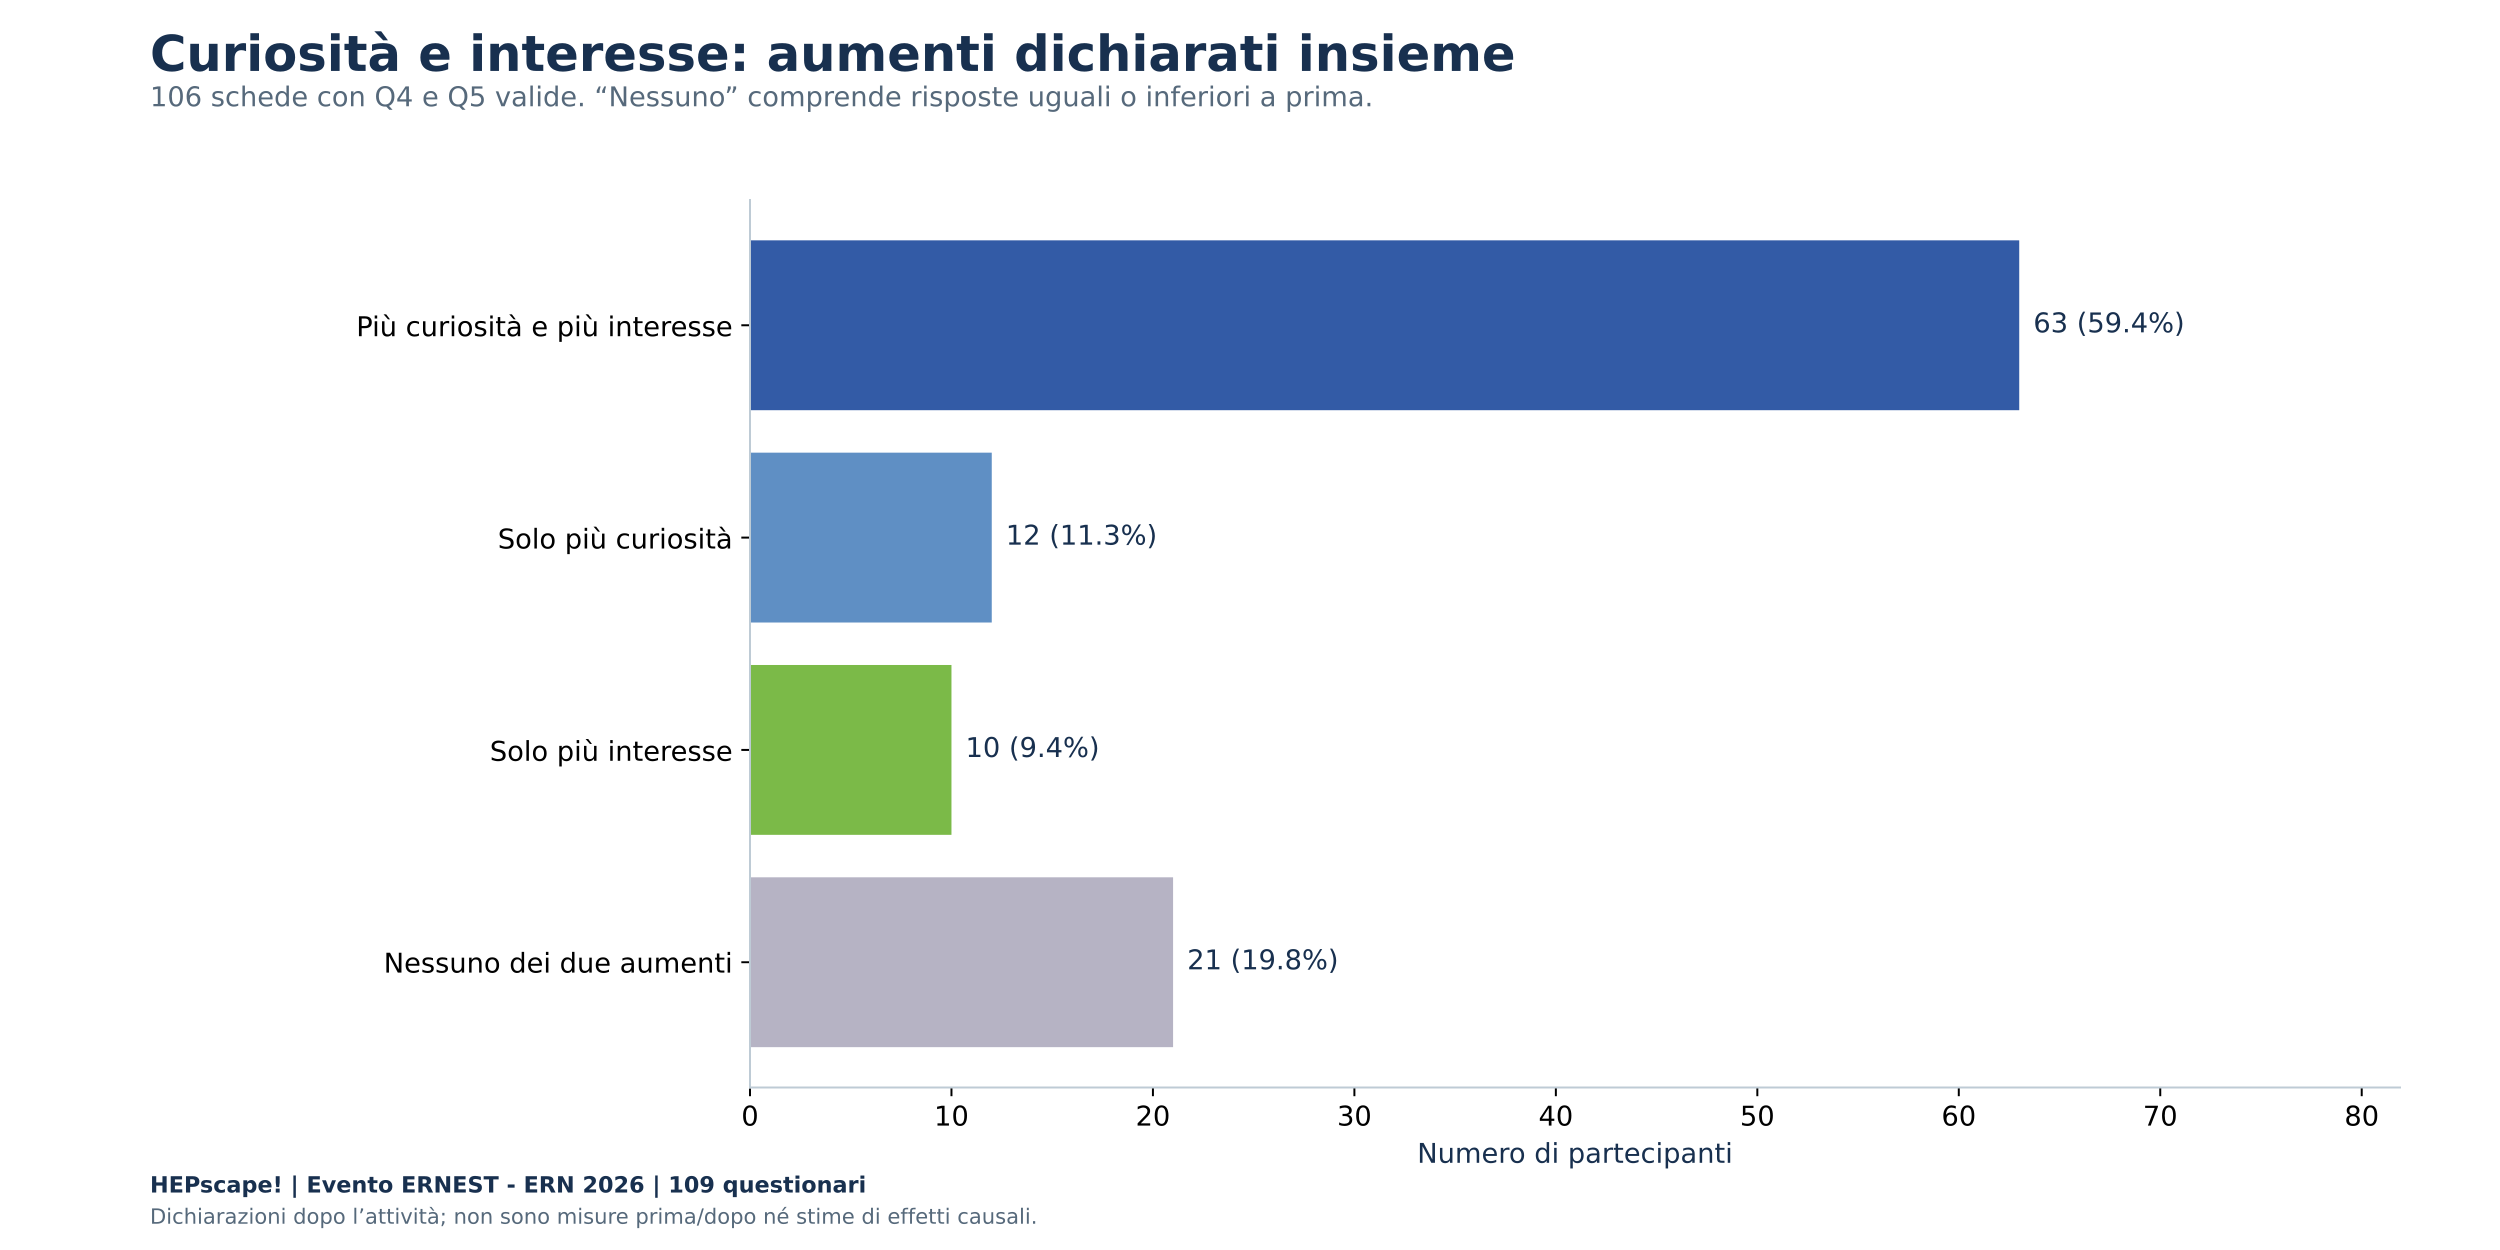
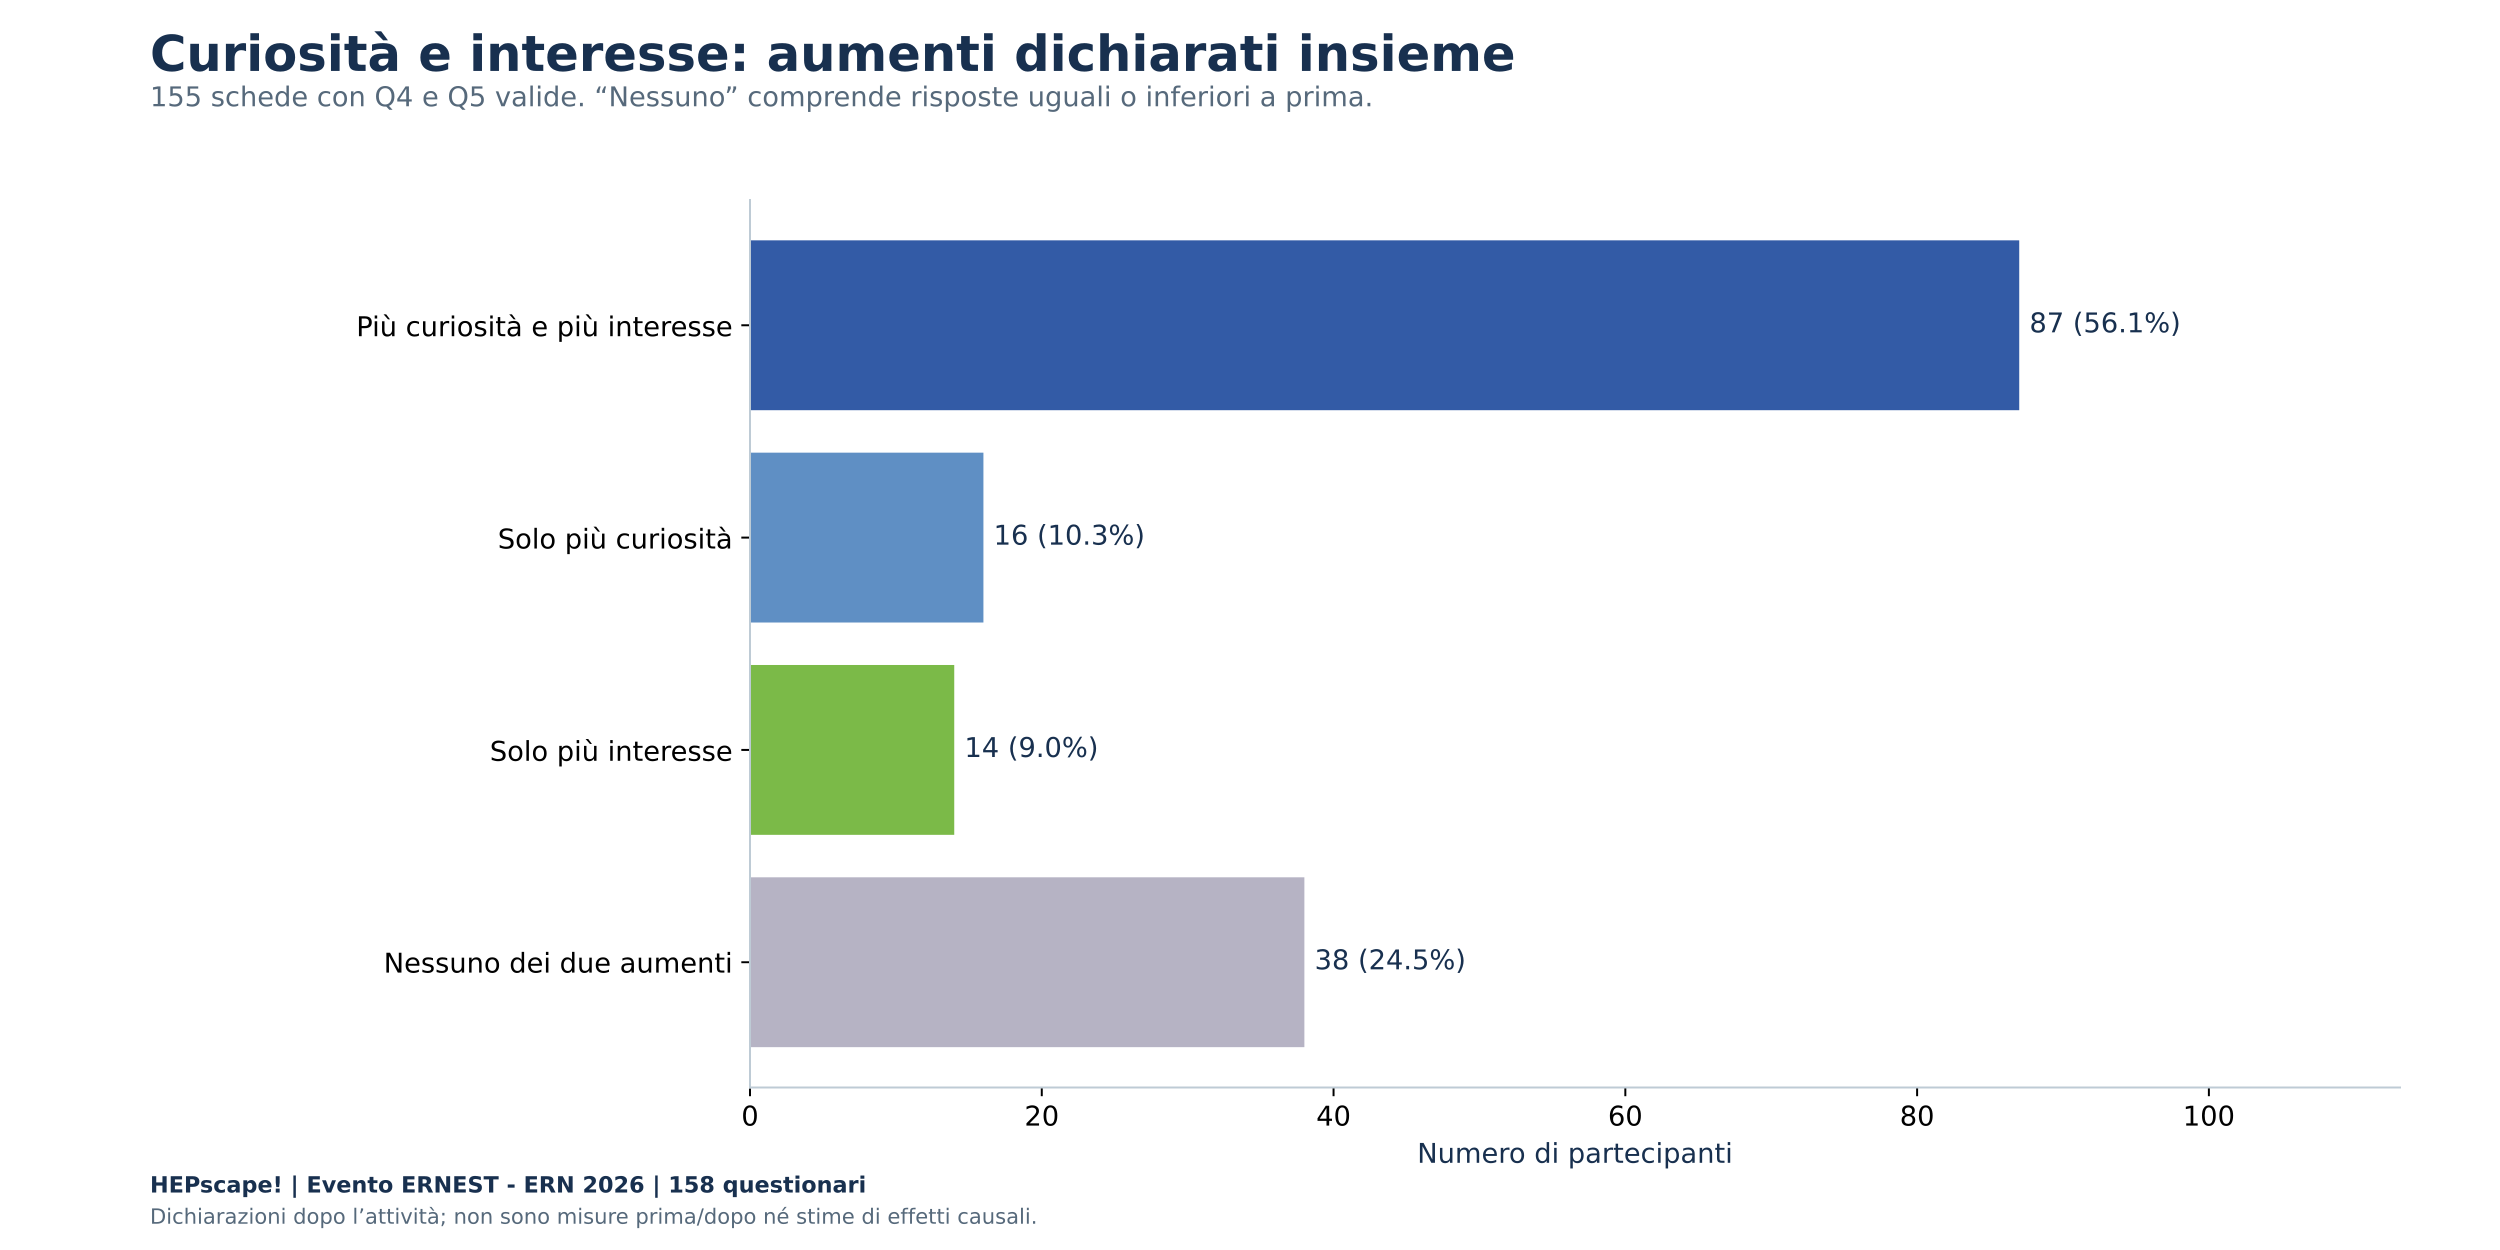
<svg xmlns="http://www.w3.org/2000/svg" xmlns:xlink="http://www.w3.org/1999/xlink" width="1008pt" height="504pt" viewBox="0 0 1008 504" version="1.1">
  <defs>
    <style type="text/css">*{stroke-linejoin: round; stroke-linecap: butt}</style>
  </defs>
  <g id="figure_1">
    <g id="patch_1">
      <path d="M 0 504  L 1008 504  L 1008 0  L 0 0  z " style="fill: #ffffff" />
    </g>
    <g id="axes_1">
      <g id="patch_2">
        <path d="M 302.4 438.48  L 967.68 438.48  L 967.68 80.64  L 302.4 80.64  z " style="fill: #ffffff" />
      </g>
      <g id="patch_3">
-         <path d="M 302.4 96.905  L 814.154 96.905  L 814.154 165.392  L 302.4 165.392  z " clip-path="url(#p7bf7dd31fe)" style="fill: #335ba6" />
+         <path d="M 302.4 96.905  L 814.154 96.905  L 814.154 165.392  L 302.4 165.392  z " clip-path="url(#p8bd26eb257)" style="fill: #335ba6" />
      </g>
      <g id="patch_4">
-         <path d="M 302.4 182.513  L 399.877 182.513  L 399.877 250.999  L 302.4 250.999  z " clip-path="url(#p7bf7dd31fe)" style="fill: #5f8fc4" />
+         <path d="M 302.4 182.513  L 396.516 182.513  L 396.516 250.999  L 302.4 250.999  z " clip-path="url(#p8bd26eb257)" style="fill: #5f8fc4" />
      </g>
      <g id="patch_5">
-         <path d="M 302.4 268.121  L 383.631 268.121  L 383.631 336.607  L 302.4 336.607  z " clip-path="url(#p7bf7dd31fe)" style="fill: #7bba48" />
+         <path d="M 302.4 268.121  L 384.751 268.121  L 384.751 336.607  L 302.4 336.607  z " clip-path="url(#p8bd26eb257)" style="fill: #7bba48" />
      </g>
      <g id="patch_6">
-         <path d="M 302.4 353.728  L 472.985 353.728  L 472.985 422.215  L 302.4 422.215  z " clip-path="url(#p7bf7dd31fe)" style="fill: #b6b3c4" />
+         <path d="M 302.4 353.728  L 525.925 353.728  L 525.925 422.215  L 302.4 422.215  z " clip-path="url(#p8bd26eb257)" style="fill: #b6b3c4" />
      </g>
      <g id="matplotlib.axis_1">
        <g id="xtick_1">
          <g id="line2d_1">
            <defs>
-               <path id="m201bea9c8c" d="M 0 0  L 0 3.5  " style="stroke: #000000; stroke-width: 0.8" />
+               <path id="m81b066b30c" d="M 0 0  L 0 3.5  " style="stroke: #000000; stroke-width: 0.8" />
            </defs>
            <g>
-               <use xlink:href="#m201bea9c8c" x="302.4" y="438.48" style="stroke: #000000; stroke-width: 0.8" />
+               <use xlink:href="#m81b066b30c" x="302.4" y="438.48" style="stroke: #000000; stroke-width: 0.8" />
            </g>
          </g>
          <g id="text_1">
            <text style="font-size: 11px; font-family: 'DejaVu Sans'; text-anchor: middle" x="302.4" y="453.837" transform="rotate(-0 302.4 453.8374)">0</text>
          </g>
        </g>
        <g id="xtick_2">
          <g id="line2d_2">
            <g>
-               <use xlink:href="#m201bea9c8c" x="383.631" y="438.48" style="stroke: #000000; stroke-width: 0.8" />
+               <use xlink:href="#m81b066b30c" x="420.045" y="438.48" style="stroke: #000000; stroke-width: 0.8" />
            </g>
          </g>
          <g id="text_2">
-             <text style="font-size: 11px; font-family: 'DejaVu Sans'; text-anchor: middle" x="383.631" y="453.837" transform="rotate(-0 383.6308 453.8374)">10</text>
+             <text style="font-size: 11px; font-family: 'DejaVu Sans'; text-anchor: middle" x="420.045" y="453.837" transform="rotate(-0 420.0446 453.8374)">20</text>
          </g>
        </g>
        <g id="xtick_3">
          <g id="line2d_3">
            <g>
-               <use xlink:href="#m201bea9c8c" x="464.862" y="438.48" style="stroke: #000000; stroke-width: 0.8" />
+               <use xlink:href="#m81b066b30c" x="537.689" y="438.48" style="stroke: #000000; stroke-width: 0.8" />
            </g>
          </g>
          <g id="text_3">
-             <text style="font-size: 11px; font-family: 'DejaVu Sans'; text-anchor: middle" x="464.862" y="453.837" transform="rotate(-0 464.8615 453.8374)">20</text>
+             <text style="font-size: 11px; font-family: 'DejaVu Sans'; text-anchor: middle" x="537.689" y="453.837" transform="rotate(-0 537.6891 453.8374)">40</text>
          </g>
        </g>
        <g id="xtick_4">
          <g id="line2d_4">
            <g>
-               <use xlink:href="#m201bea9c8c" x="546.092" y="438.48" style="stroke: #000000; stroke-width: 0.8" />
+               <use xlink:href="#m81b066b30c" x="655.334" y="438.48" style="stroke: #000000; stroke-width: 0.8" />
            </g>
          </g>
          <g id="text_4">
-             <text style="font-size: 11px; font-family: 'DejaVu Sans'; text-anchor: middle" x="546.092" y="453.837" transform="rotate(-0 546.0923 453.8374)">30</text>
+             <text style="font-size: 11px; font-family: 'DejaVu Sans'; text-anchor: middle" x="655.334" y="453.837" transform="rotate(-0 655.3337 453.8374)">60</text>
          </g>
        </g>
        <g id="xtick_5">
          <g id="line2d_5">
            <g>
-               <use xlink:href="#m201bea9c8c" x="627.323" y="438.48" style="stroke: #000000; stroke-width: 0.8" />
+               <use xlink:href="#m81b066b30c" x="772.978" y="438.48" style="stroke: #000000; stroke-width: 0.8" />
            </g>
          </g>
          <g id="text_5">
-             <text style="font-size: 11px; font-family: 'DejaVu Sans'; text-anchor: middle" x="627.323" y="453.837" transform="rotate(-0 627.3231 453.8374)">40</text>
+             <text style="font-size: 11px; font-family: 'DejaVu Sans'; text-anchor: middle" x="772.978" y="453.837" transform="rotate(-0 772.9782 453.8374)">80</text>
          </g>
        </g>
        <g id="xtick_6">
          <g id="line2d_6">
            <g>
-               <use xlink:href="#m201bea9c8c" x="708.554" y="438.48" style="stroke: #000000; stroke-width: 0.8" />
+               <use xlink:href="#m81b066b30c" x="890.623" y="438.48" style="stroke: #000000; stroke-width: 0.8" />
            </g>
          </g>
          <g id="text_6">
-             <text style="font-size: 11px; font-family: 'DejaVu Sans'; text-anchor: middle" x="708.554" y="453.837" transform="rotate(-0 708.5538 453.8374)">50</text>
+             <text style="font-size: 11px; font-family: 'DejaVu Sans'; text-anchor: middle" x="890.623" y="453.837" transform="rotate(-0 890.6228 453.8374)">100</text>
          </g>
        </g>
-         <g id="xtick_7">
-           <g id="line2d_7">
-             <g>
-               <use xlink:href="#m201bea9c8c" x="789.785" y="438.48" style="stroke: #000000; stroke-width: 0.8" />
-             </g>
-           </g>
-           <g id="text_7">
-             <text style="font-size: 11px; font-family: 'DejaVu Sans'; text-anchor: middle" x="789.785" y="453.837" transform="rotate(-0 789.7846 453.8374)">60</text>
-           </g>
-         </g>
-         <g id="xtick_8">
-           <g id="line2d_8">
-             <g>
-               <use xlink:href="#m201bea9c8c" x="871.015" y="438.48" style="stroke: #000000; stroke-width: 0.8" />
-             </g>
-           </g>
-           <g id="text_8">
-             <text style="font-size: 11px; font-family: 'DejaVu Sans'; text-anchor: middle" x="871.015" y="453.837" transform="rotate(-0 871.0154 453.8374)">70</text>
-           </g>
-         </g>
-         <g id="xtick_9">
-           <g id="line2d_9">
-             <g>
-               <use xlink:href="#m201bea9c8c" x="952.246" y="438.48" style="stroke: #000000; stroke-width: 0.8" />
-             </g>
-           </g>
-           <g id="text_9">
-             <text style="font-size: 11px; font-family: 'DejaVu Sans'; text-anchor: middle" x="952.246" y="453.837" transform="rotate(-0 952.2462 453.8374)">80</text>
-           </g>
-         </g>
-         <g id="text_10">
+         <g id="text_7">
          <text style="font-size: 11px; font-family: 'DejaVu Sans'; text-anchor: middle; fill: #18304f" x="635.04" y="468.838" transform="rotate(-0 635.04 468.8383)">Numero di partecipanti</text>
        </g>
      </g>
      <g id="matplotlib.axis_2">
        <g id="ytick_1">
-           <g id="line2d_10">
+           <g id="line2d_7">
            <defs>
-               <path id="m6a295648b6" d="M 0 0  L -3.5 0  " style="stroke: #000000; stroke-width: 0.8" />
+               <path id="mb88d38057c" d="M 0 0  L -3.5 0  " style="stroke: #000000; stroke-width: 0.8" />
            </defs>
            <g>
-               <use xlink:href="#m6a295648b6" x="302.4" y="131.149" style="stroke: #000000; stroke-width: 0.8" />
+               <use xlink:href="#mb88d38057c" x="302.4" y="131.149" style="stroke: #000000; stroke-width: 0.8" />
            </g>
          </g>
-           <g id="text_11">
+           <g id="text_8">
            <text style="font-size: 11px; font-family: 'DejaVu Sans'; text-anchor: end" x="295.4" y="135.548" transform="rotate(-0 295.4 135.5477)">Più curiosità e più interesse</text>
          </g>
        </g>
        <g id="ytick_2">
-           <g id="line2d_11">
+           <g id="line2d_8">
            <g>
-               <use xlink:href="#m6a295648b6" x="302.4" y="216.756" style="stroke: #000000; stroke-width: 0.8" />
+               <use xlink:href="#mb88d38057c" x="302.4" y="216.756" style="stroke: #000000; stroke-width: 0.8" />
            </g>
          </g>
-           <g id="text_12">
+           <g id="text_9">
            <text style="font-size: 11px; font-family: 'DejaVu Sans'; text-anchor: end" x="295.4" y="221.155" transform="rotate(-0 295.4 221.1553)">Solo più curiosità</text>
          </g>
        </g>
        <g id="ytick_3">
-           <g id="line2d_12">
+           <g id="line2d_9">
            <g>
-               <use xlink:href="#m6a295648b6" x="302.4" y="302.364" style="stroke: #000000; stroke-width: 0.8" />
+               <use xlink:href="#mb88d38057c" x="302.4" y="302.364" style="stroke: #000000; stroke-width: 0.8" />
            </g>
          </g>
-           <g id="text_13">
+           <g id="text_10">
            <text style="font-size: 11px; font-family: 'DejaVu Sans'; text-anchor: end" x="295.4" y="306.763" transform="rotate(-0 295.4 306.763)">Solo più interesse</text>
          </g>
        </g>
        <g id="ytick_4">
-           <g id="line2d_13">
+           <g id="line2d_10">
            <g>
-               <use xlink:href="#m6a295648b6" x="302.4" y="387.971" style="stroke: #000000; stroke-width: 0.8" />
+               <use xlink:href="#mb88d38057c" x="302.4" y="387.971" style="stroke: #000000; stroke-width: 0.8" />
            </g>
          </g>
-           <g id="text_14">
+           <g id="text_11">
            <text style="font-size: 11px; font-family: 'DejaVu Sans'; text-anchor: end" x="295.4" y="392.151" transform="rotate(-0 295.4 392.1506)">Nessuno dei due aumenti</text>
          </g>
        </g>
      </g>
      <g id="patch_7">
        <path d="M 302.4 438.48  L 302.4 80.64  " style="fill: none; stroke: #becbd5; stroke-width: 0.8; stroke-linejoin: miter; stroke-linecap: square" />
      </g>
      <g id="patch_8">
        <path d="M 302.4 438.48  L 967.68 438.48  " style="fill: none; stroke: #becbd5; stroke-width: 0.8; stroke-linejoin: miter; stroke-linecap: square" />
      </g>
+       <g id="text_12">
+         <text style="font-size: 11px; font-family: 'DejaVu Sans'; text-anchor: start; fill: #18304f" x="818.271" y="134.006" transform="rotate(-0 818.2714 134.0059)">87 (56.1%)</text>
+       </g>
+       <g id="text_13">
+         <text style="font-size: 11px; font-family: 'DejaVu Sans'; text-anchor: start; fill: #18304f" x="400.633" y="219.614" transform="rotate(-0 400.6332 219.6136)">16 (10.3%)</text>
+       </g>
+       <g id="text_14">
+         <text style="font-size: 11px; font-family: 'DejaVu Sans'; text-anchor: start; fill: #18304f" x="388.869" y="305.221" transform="rotate(-0 388.8688 305.2212)">14 (9.0%)</text>
+       </g>
      <g id="text_15">
-         <text style="font-size: 11px; font-family: 'DejaVu Sans'; text-anchor: start; fill: #18304f" x="819.84" y="134.006" transform="rotate(-0 819.84 134.0059)">63 (59.4%)</text>
-       </g>
-       <g id="text_16">
-         <text style="font-size: 11px; font-family: 'DejaVu Sans'; text-anchor: start; fill: #18304f" x="405.563" y="219.614" transform="rotate(-0 405.5631 219.6136)">12 (11.3%)</text>
-       </g>
-       <g id="text_17">
-         <text style="font-size: 11px; font-family: 'DejaVu Sans'; text-anchor: start; fill: #18304f" x="389.317" y="305.221" transform="rotate(-0 389.3169 305.2212)">10 (9.4%)</text>
-       </g>
-       <g id="text_18">
-         <text style="font-size: 11px; font-family: 'DejaVu Sans'; text-anchor: start; fill: #18304f" x="478.671" y="390.829" transform="rotate(-0 478.6708 390.8289)">21 (19.8%)</text>
+         <text style="font-size: 11px; font-family: 'DejaVu Sans'; text-anchor: start; fill: #18304f" x="530.042" y="390.829" transform="rotate(-0 530.0422 390.8289)">38 (24.5%)</text>
      </g>
    </g>
-     <g id="text_19">
+     <g id="text_16">
      <text style="font-weight: 700; font-size: 20px; font-family: 'DejaVu Sans'; text-anchor: start; fill: #18304f" x="60.48" y="28.597" transform="rotate(-0 60.48 28.59688)">Curiosità e interesse: aumenti dichiarati insieme</text>
    </g>
-     <g id="text_20">
-       <text style="font-size: 11px; font-family: 'DejaVu Sans'; text-anchor: start; fill: #56697b" x="60.48" y="42.84" transform="rotate(-0 60.48 42.84)">106 schede con Q4 e Q5 valide. “Nessuno” comprende risposte uguali o inferiori a prima.</text>
+     <g id="text_17">
+       <text style="font-size: 11px; font-family: 'DejaVu Sans'; text-anchor: start; fill: #56697b" x="60.48" y="42.84" transform="rotate(-0 60.48 42.84)">155 schede con Q4 e Q5 valide. “Nessuno” comprende risposte uguali o inferiori a prima.</text>
    </g>
-     <g id="text_21">
-       <text style="font-weight: 700; font-size: 9px; font-family: 'DejaVu Sans'; text-anchor: start; fill: #18304f" x="60.48" y="480.816" transform="rotate(-0 60.48 480.816)">HEPscape! | Evento ERNEST - ERN 2026 | 109 questionari</text>
+     <g id="text_18">
+       <text style="font-weight: 700; font-size: 9px; font-family: 'DejaVu Sans'; text-anchor: start; fill: #18304f" x="60.48" y="480.816" transform="rotate(-0 60.48 480.816)">HEPscape! | Evento ERNEST - ERN 2026 | 158 questionari</text>
    </g>
-     <g id="text_22">
+     <g id="text_19">
      <text style="font-size: 8.5px; font-family: 'DejaVu Sans'; text-anchor: start; fill: #56697b" x="60.48" y="493.416" transform="rotate(-0 60.48 493.416)">Dichiarazioni dopo l’attività; non sono misure prima/dopo né stime di effetti causali.</text>
    </g>
  </g>
  <defs>
-     <clipPath id="p7bf7dd31fe">
+     <clipPath id="p8bd26eb257">
      <rect x="302.4" y="80.64" width="665.28" height="357.84" />
    </clipPath>
  </defs>
</svg>
